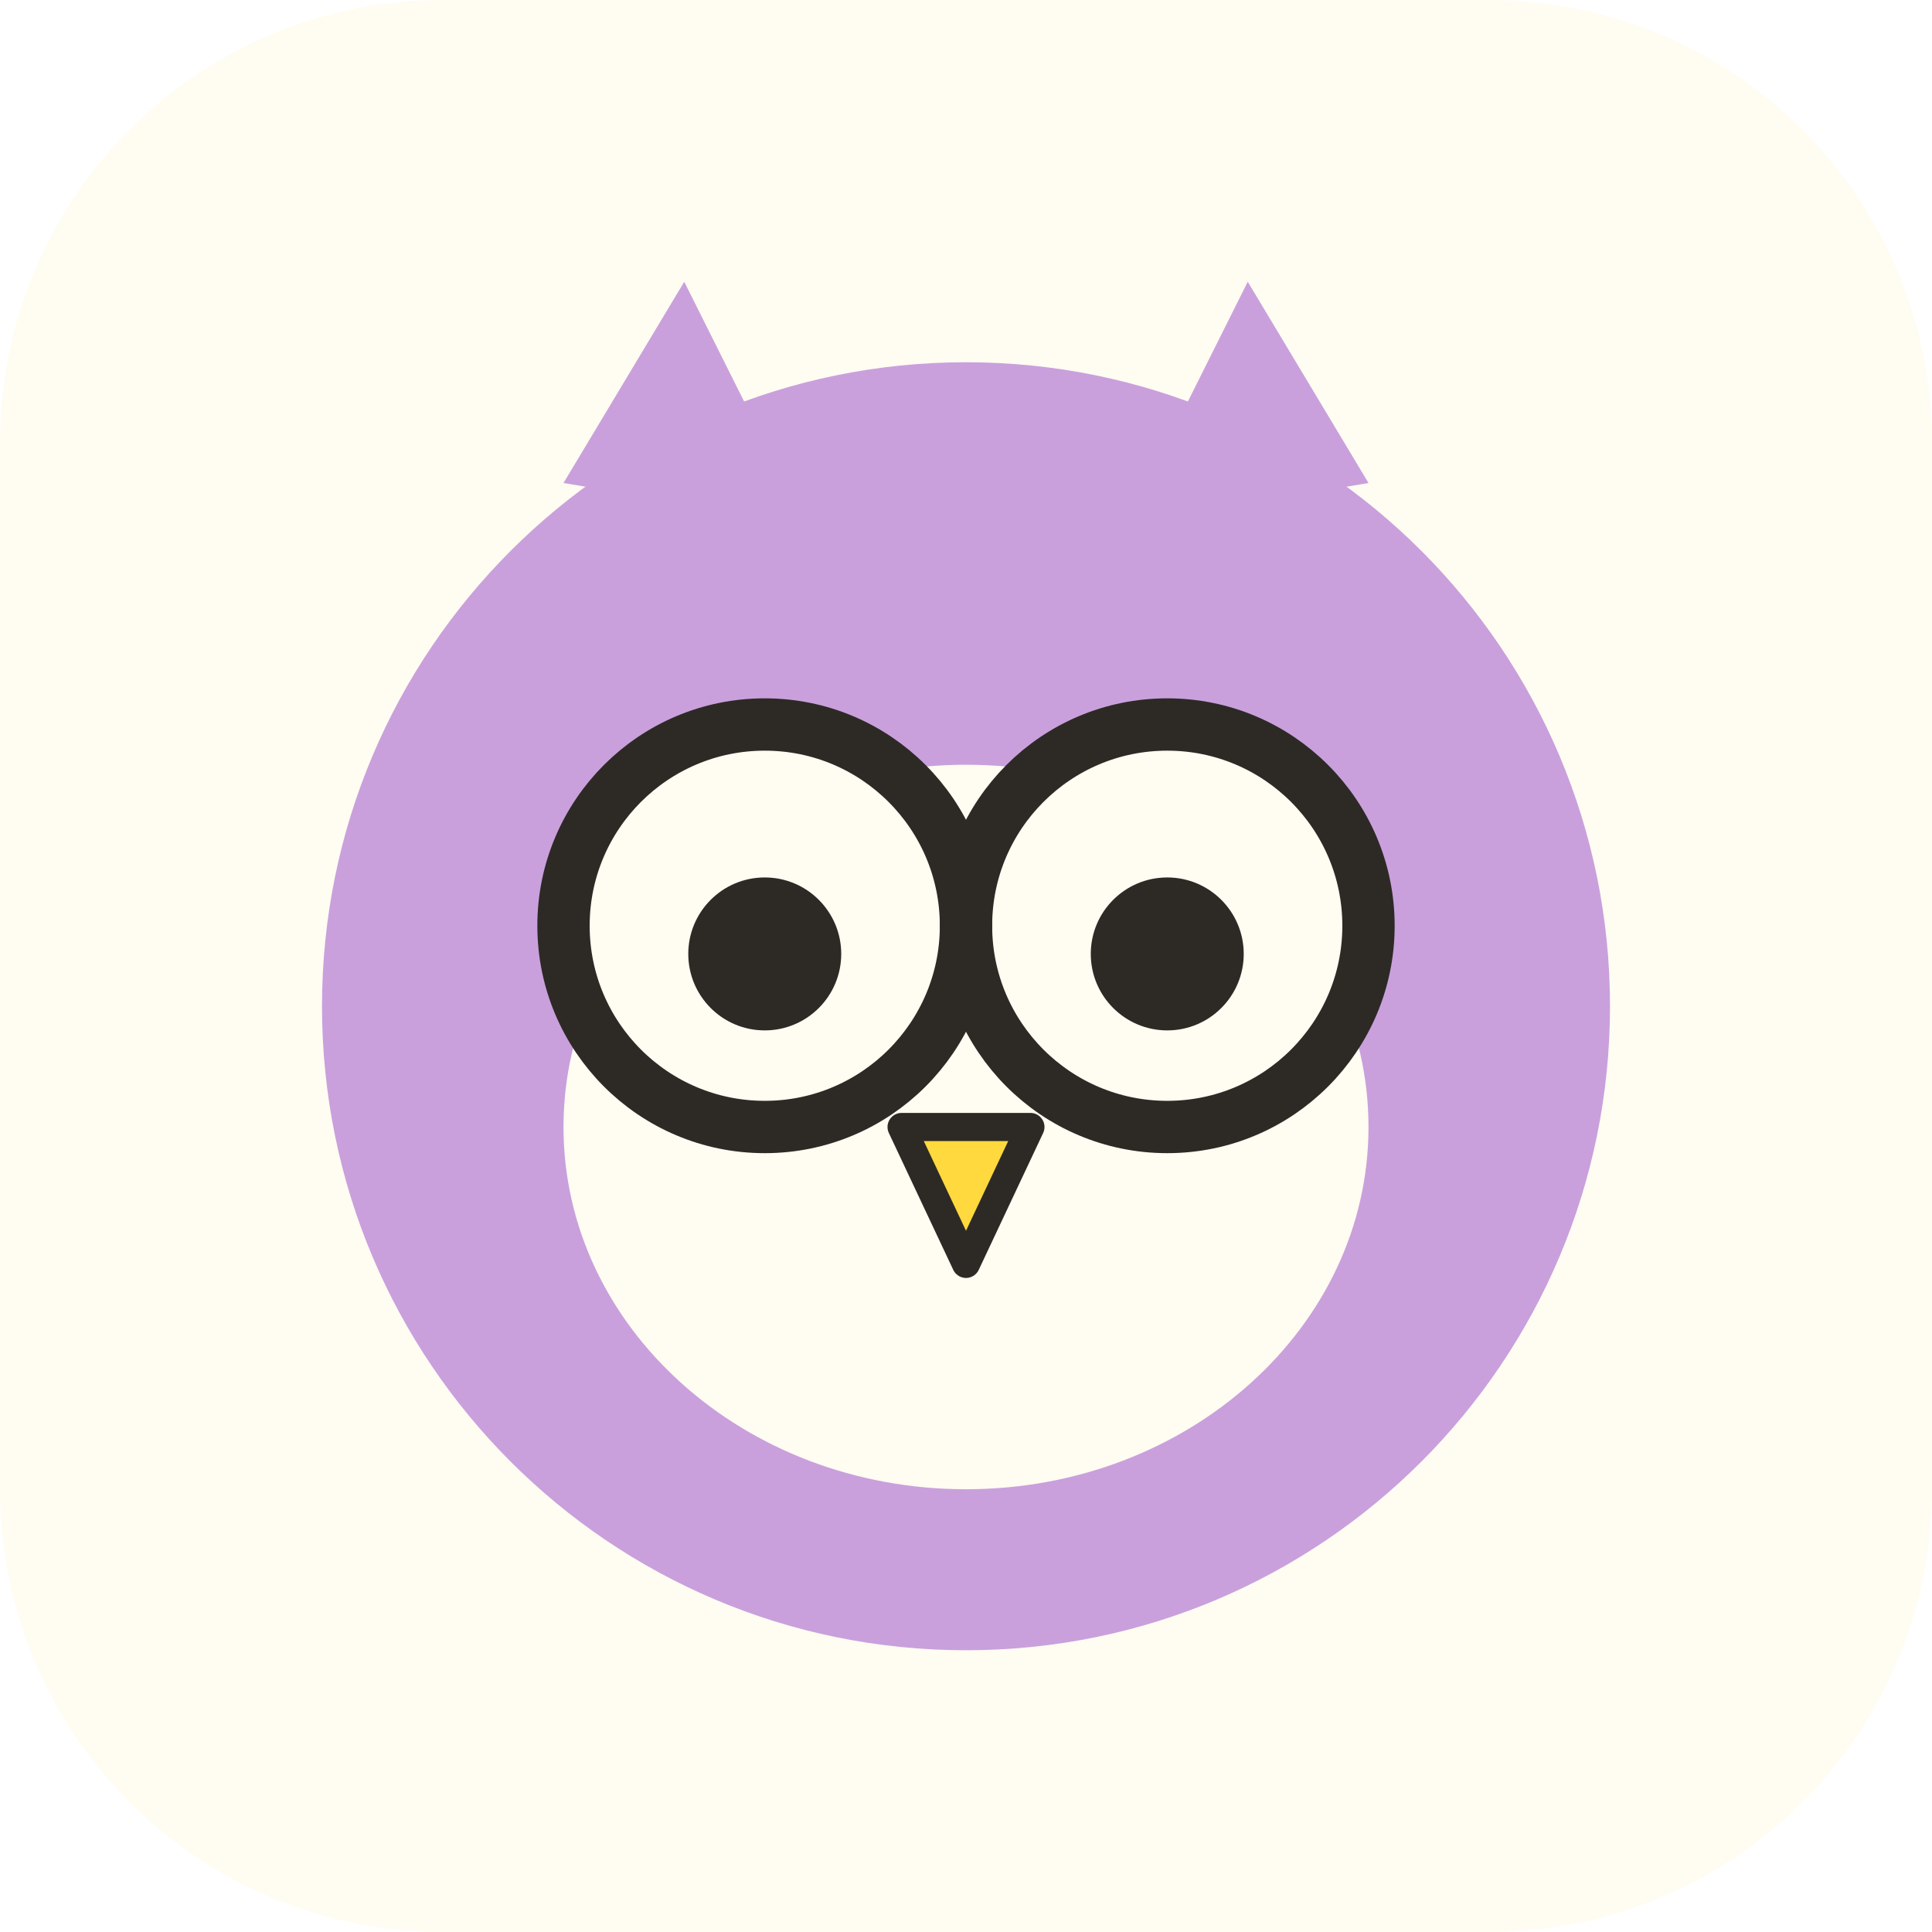
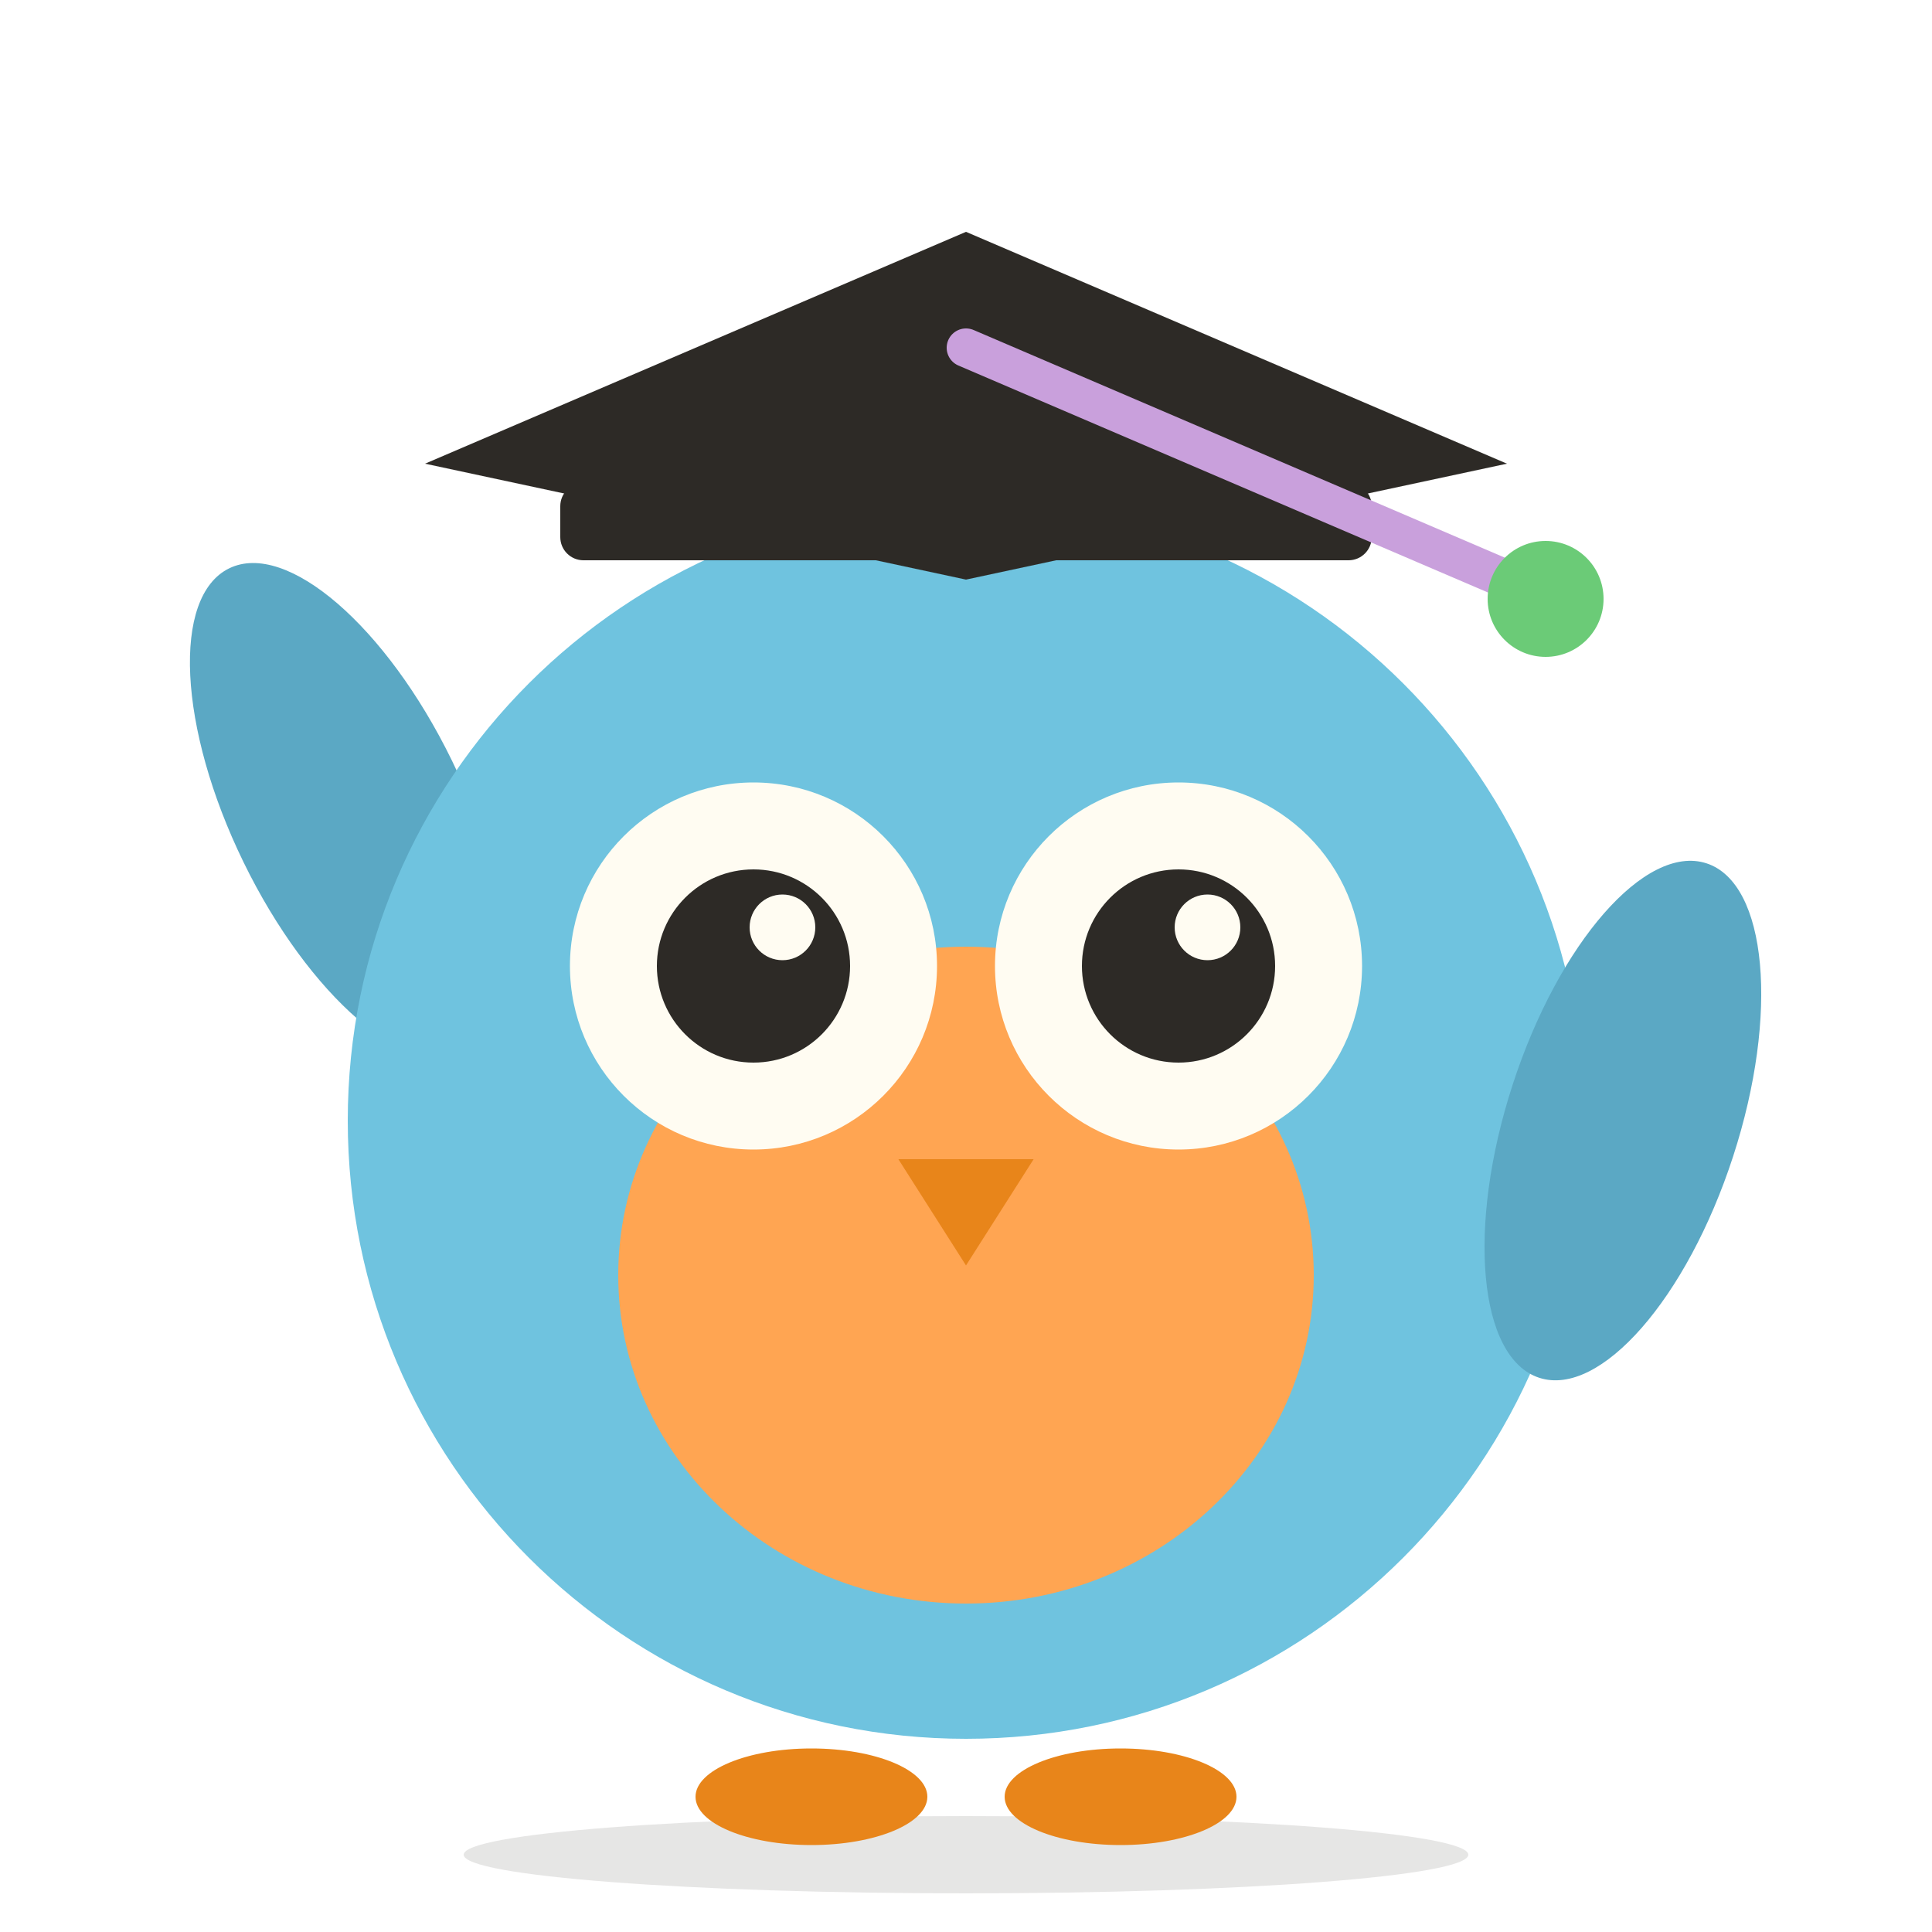
- <svg xmlns="http://www.w3.org/2000/svg" width="48" height="48" viewBox="0 0 48 48" aria-label="חכמוני">
-   <rect x="0" y="0" width="48" height="48" rx="11" fill="#FFFCF2" />
-   <g transform="translate(24,25)">
-     <circle cx="0" cy="0" r="16" fill="#C9A0DC" />
-     <path d="M -10,-13 L -7,-18 L -4,-12 Z" fill="#C9A0DC" />
-     <path d="M  10,-13 L  7,-18 L  4,-12 Z" fill="#C9A0DC" />
-     <ellipse cx="0" cy="3" rx="10" ry="9" fill="#FFFCF2" />
-     <circle cx="-5" cy="-2" r="5" fill="#FFFCF2" />
-     <circle cx=" 5" cy="-2" r="5" fill="#FFFCF2" />
-     <circle cx="-5" cy="-2" r="5" fill="none" stroke="#2D2A26" stroke-width="1.3" />
-     <circle cx=" 5" cy="-2" r="5" fill="none" stroke="#2D2A26" stroke-width="1.3" />
-     <line x1="-.4" y1="-2" x2=".4" y2="-2" stroke="#2D2A26" stroke-width="1.3" />
-     <circle cx="-5" cy="-1.3" r="1.9" fill="#2D2A26" />
-     <circle cx=" 5" cy="-1.3" r="1.9" fill="#2D2A26" />
-     <path d="M -1.6,3 L 1.6,3 L 0,6.4 Z" fill="#FFD93D" stroke="#2D2A26" stroke-width="0.7" stroke-linejoin="round" />
-   </g>
+ <svg xmlns="http://www.w3.org/2000/svg" width="48" height="48" viewBox="0 0 100 100" role="img" aria-label="פרופ' חכמוני">
+   <ellipse cx="50" cy="96" rx="26" ry="2" fill="#2D2A26" opacity=".12" />
+   <ellipse cx="18" cy="42" rx="6" ry="14" fill="#5BA8C4" transform="rotate(-26 18 42)" />
+   <circle cx="50" cy="58" r="32" fill="#6FC3DF" />
+   <ellipse cx="50" cy="66" rx="18" ry="17" fill="#FFA552" />
+   <ellipse cx="84" cy="58" rx="6" ry="14" fill="#5BA8C4" transform="rotate(18 84 58)" />
+   <ellipse cx="42" cy="93" rx="6" ry="2.5" fill="#E8851A" />
+   <ellipse cx="58" cy="93" rx="6" ry="2.5" fill="#E8851A" />
+   <circle cx="39" cy="50" r="9.5" fill="#FFFCF2" />
+   <circle cx="61" cy="50" r="9.5" fill="#FFFCF2" />
+   <circle cx="39" cy="50" r="5" fill="#2D2A26" />
+   <circle cx="61" cy="50" r="5" fill="#2D2A26" />
+   <circle cx="40.5" cy="48" r="1.7" fill="#FFFCF2" />
+   <circle cx="62.5" cy="48" r="1.7" fill="#FFFCF2" />
+   <path d="M46.5 60 L53.5 60 L50 65.5 Z" fill="#E8851A" />
+   <polygon points="50,12 78,24 50,30 22,24" fill="#2D2A26" />
+   <rect x="29" y="25" width="42" height="4" rx="1.2" fill="#2D2A26" />
+   <line x1="50" y1="18" x2="78" y2="30" stroke="#C9A0DC" stroke-width="2" stroke-linecap="round" />
+   <circle cx="80" cy="31" r="3" fill="#6BCB77" />
</svg>
